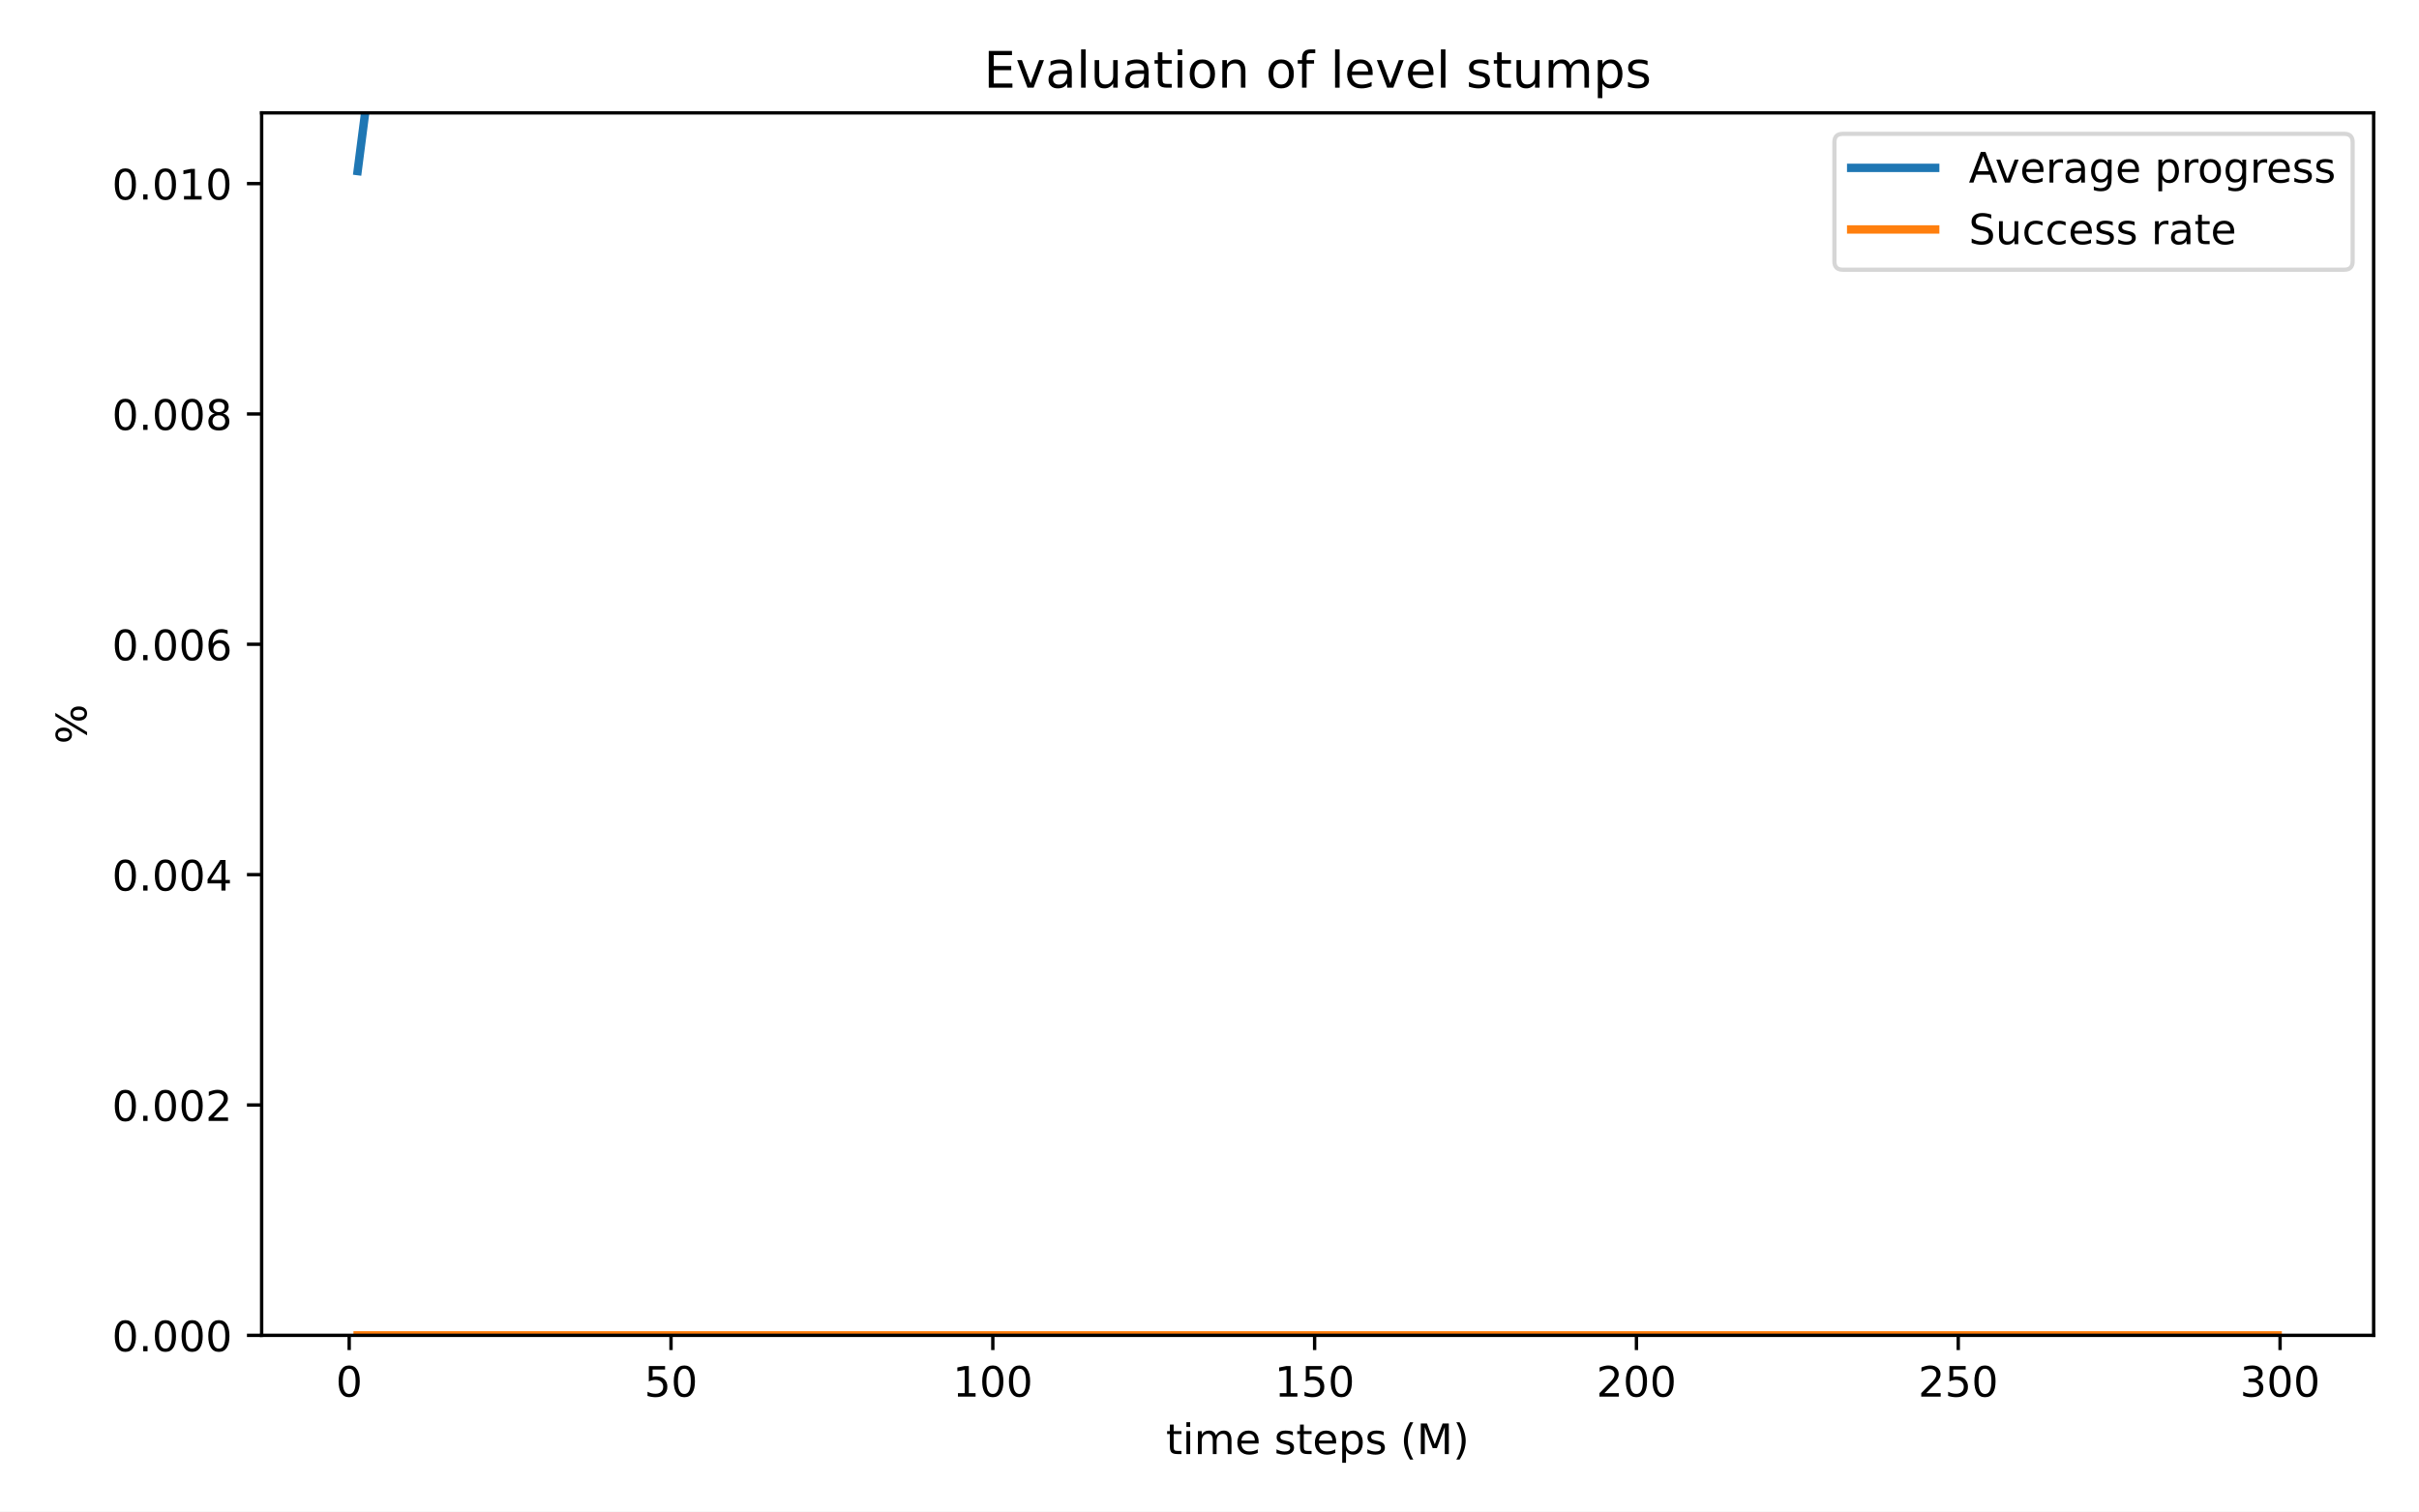
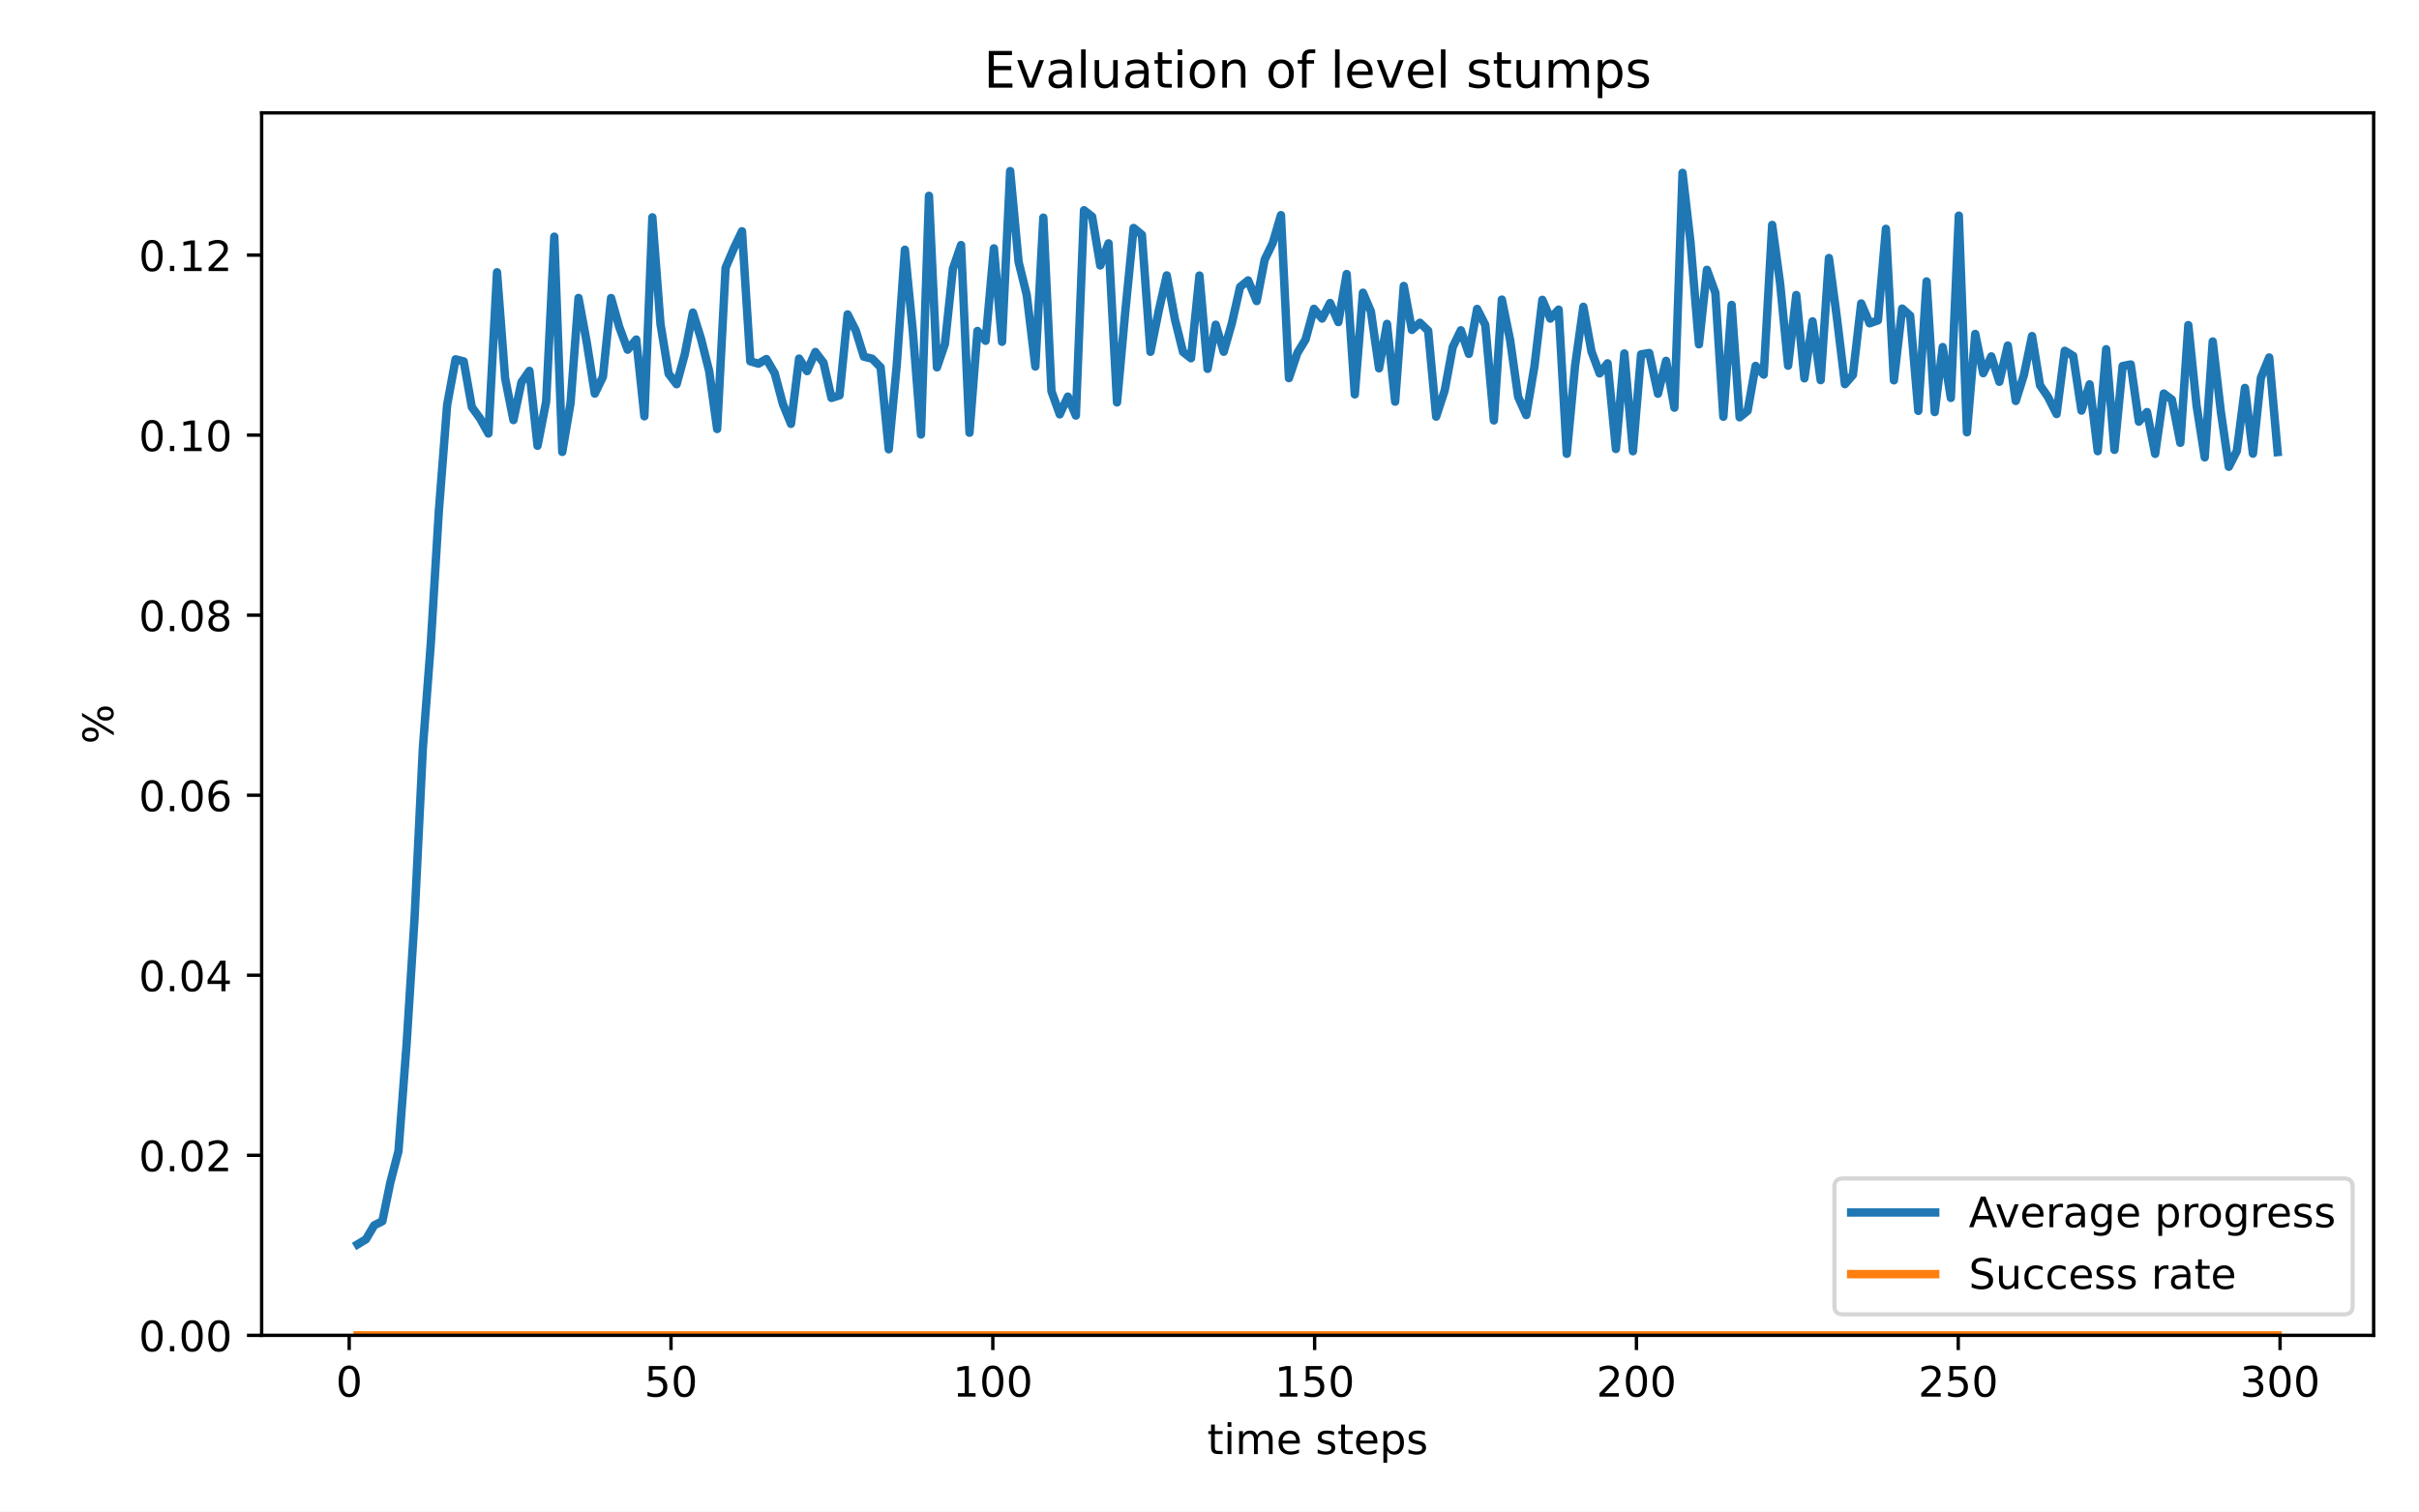
<svg xmlns="http://www.w3.org/2000/svg" xmlns:xlink="http://www.w3.org/1999/xlink" width="576pt" height="360pt" viewBox="0 0 576 360" version="1.1">
  <defs>
    <style type="text/css">*{stroke-linejoin: round; stroke-linecap: butt}</style>
  </defs>
  <g id="figure_1">
    <g id="patch_1">
      <path d="M 0 360  L 576 360  L 576 0  L 0 0  z " style="fill: #ffffff" />
    </g>
    <g id="axes_1">
      <g id="patch_2">
        <path d="M 62.3 318.04  L 565.2 318.04  L 565.2 26.88  L 62.3 26.88  z " style="fill: #ffffff" />
      </g>
      <g id="matplotlib.axis_1">
        <g id="xtick_1">
          <g id="line2d_1">
            <defs>
-               <path id="m784658af8f" d="M 0 0  L 0 3.5  " style="stroke: #000000; stroke-width: 0.8" />
-             </defs>
-             <g>
-               <use xlink:href="#m784658af8f" x="83.148" y="318.04" style="stroke: #000000; stroke-width: 0.8" />
+               <path id="m389f26c3de" d="M 0 0  L 0 3.5  " style="stroke: #000000; stroke-width: 0.8" />
+             </defs>
+             <g>
+               <use xlink:href="#m389f26c3de" x="83.148" y="318.04" style="stroke: #000000; stroke-width: 0.8" />
            </g>
          </g>
          <g id="text_1">
            <g transform="translate(79.96712 332.6384) scale(0.1 -0.1)">
              <defs>
                <path id="DejaVuSans-30" d="M 2034 4250  Q 1547 4250 1301 3770  Q 1056 3291 1056 2328  Q 1056 1369 1301 889  Q 1547 409 2034 409  Q 2525 409 2770 889  Q 3016 1369 3016 2328  Q 3016 3291 2770 3770  Q 2525 4250 2034 4250  z M 2034 4750  Q 2819 4750 3233 4129  Q 3647 3509 3647 2328  Q 3647 1150 3233 529  Q 2819 -91 2034 -91  Q 1250 -91 836 529  Q 422 1150 422 2328  Q 422 3509 836 4129  Q 1250 4750 2034 4750  z " transform="scale(0.015625)" />
              </defs>
              <use xlink:href="#DejaVuSans-30" />
            </g>
          </g>
        </g>
        <g id="xtick_2">
          <g id="line2d_2">
            <g>
-               <use xlink:href="#m784658af8f" x="159.777" y="318.04" style="stroke: #000000; stroke-width: 0.8" />
+               <use xlink:href="#m389f26c3de" x="159.777" y="318.04" style="stroke: #000000; stroke-width: 0.8" />
            </g>
          </g>
          <g id="text_2">
            <g transform="translate(153.4142 332.6384) scale(0.1 -0.1)">
              <defs>
                <path id="DejaVuSans-35" d="M 691 4666  L 3169 4666  L 3169 4134  L 1269 4134  L 1269 2991  Q 1406 3038 1543 3061  Q 1681 3084 1819 3084  Q 2600 3084 3056 2656  Q 3513 2228 3513 1497  Q 3513 744 3044 326  Q 2575 -91 1722 -91  Q 1428 -91 1123 -41  Q 819 9 494 109  L 494 744  Q 775 591 1075 516  Q 1375 441 1709 441  Q 2250 441 2565 725  Q 2881 1009 2881 1497  Q 2881 1984 2565 2268  Q 2250 2553 1709 2553  Q 1456 2553 1204 2497  Q 953 2441 691 2322  L 691 4666  z " transform="scale(0.015625)" />
              </defs>
              <use xlink:href="#DejaVuSans-35" />
              <use xlink:href="#DejaVuSans-30" transform="translate(63.62305 0)" />
            </g>
          </g>
        </g>
        <g id="xtick_3">
          <g id="line2d_3">
            <g>
-               <use xlink:href="#m784658af8f" x="236.405" y="318.04" style="stroke: #000000; stroke-width: 0.8" />
+               <use xlink:href="#m389f26c3de" x="236.405" y="318.04" style="stroke: #000000; stroke-width: 0.8" />
            </g>
          </g>
          <g id="text_3">
            <g transform="translate(226.8614 332.6384) scale(0.1 -0.1)">
              <defs>
                <path id="DejaVuSans-31" d="M 794 531  L 1825 531  L 1825 4091  L 703 3866  L 703 4441  L 1819 4666  L 2450 4666  L 2450 531  L 3481 531  L 3481 0  L 794 0  L 794 531  z " transform="scale(0.015625)" />
              </defs>
              <use xlink:href="#DejaVuSans-31" />
              <use xlink:href="#DejaVuSans-30" transform="translate(63.62305 0)" />
              <use xlink:href="#DejaVuSans-30" transform="translate(127.2461 0)" />
            </g>
          </g>
        </g>
        <g id="xtick_4">
          <g id="line2d_4">
            <g>
-               <use xlink:href="#m784658af8f" x="313.033" y="318.04" style="stroke: #000000; stroke-width: 0.8" />
+               <use xlink:href="#m389f26c3de" x="313.033" y="318.04" style="stroke: #000000; stroke-width: 0.8" />
            </g>
          </g>
          <g id="text_4">
            <g transform="translate(303.4897 332.6384) scale(0.1 -0.1)">
              <use xlink:href="#DejaVuSans-31" />
              <use xlink:href="#DejaVuSans-35" transform="translate(63.62305 0)" />
              <use xlink:href="#DejaVuSans-30" transform="translate(127.2461 0)" />
            </g>
          </g>
        </g>
        <g id="xtick_5">
          <g id="line2d_5">
            <g>
-               <use xlink:href="#m784658af8f" x="389.662" y="318.04" style="stroke: #000000; stroke-width: 0.8" />
+               <use xlink:href="#m389f26c3de" x="389.662" y="318.04" style="stroke: #000000; stroke-width: 0.8" />
            </g>
          </g>
          <g id="text_5">
            <g transform="translate(380.1181 332.6384) scale(0.1 -0.1)">
              <defs>
                <path id="DejaVuSans-32" d="M 1228 531  L 3431 531  L 3431 0  L 469 0  L 469 531  Q 828 903 1448 1529  Q 2069 2156 2228 2338  Q 2531 2678 2651 2914  Q 2772 3150 2772 3378  Q 2772 3750 2511 3984  Q 2250 4219 1831 4219  Q 1534 4219 1204 4116  Q 875 4013 500 3803  L 500 4441  Q 881 4594 1212 4672  Q 1544 4750 1819 4750  Q 2544 4750 2975 4387  Q 3406 4025 3406 3419  Q 3406 3131 3298 2873  Q 3191 2616 2906 2266  Q 2828 2175 2409 1742  Q 1991 1309 1228 531  z " transform="scale(0.015625)" />
              </defs>
              <use xlink:href="#DejaVuSans-32" />
              <use xlink:href="#DejaVuSans-30" transform="translate(63.62305 0)" />
              <use xlink:href="#DejaVuSans-30" transform="translate(127.2461 0)" />
            </g>
          </g>
        </g>
        <g id="xtick_6">
          <g id="line2d_6">
            <g>
-               <use xlink:href="#m784658af8f" x="466.29" y="318.04" style="stroke: #000000; stroke-width: 0.8" />
+               <use xlink:href="#m389f26c3de" x="466.29" y="318.04" style="stroke: #000000; stroke-width: 0.8" />
            </g>
          </g>
          <g id="text_6">
            <g transform="translate(456.7465 332.6384) scale(0.1 -0.1)">
              <use xlink:href="#DejaVuSans-32" />
              <use xlink:href="#DejaVuSans-35" transform="translate(63.62305 0)" />
              <use xlink:href="#DejaVuSans-30" transform="translate(127.2461 0)" />
            </g>
          </g>
        </g>
        <g id="xtick_7">
          <g id="line2d_7">
            <g>
-               <use xlink:href="#m784658af8f" x="542.919" y="318.04" style="stroke: #000000; stroke-width: 0.8" />
+               <use xlink:href="#m389f26c3de" x="542.919" y="318.04" style="stroke: #000000; stroke-width: 0.8" />
            </g>
          </g>
          <g id="text_7">
            <g transform="translate(533.3749 332.6384) scale(0.1 -0.1)">
              <defs>
                <path id="DejaVuSans-33" d="M 2597 2516  Q 3050 2419 3304 2112  Q 3559 1806 3559 1356  Q 3559 666 3084 287  Q 2609 -91 1734 -91  Q 1441 -91 1130 -33  Q 819 25 488 141  L 488 750  Q 750 597 1062 519  Q 1375 441 1716 441  Q 2309 441 2620 675  Q 2931 909 2931 1356  Q 2931 1769 2642 2001  Q 2353 2234 1838 2234  L 1294 2234  L 1294 2753  L 1863 2753  Q 2328 2753 2575 2939  Q 2822 3125 2822 3475  Q 2822 3834 2567 4026  Q 2313 4219 1838 4219  Q 1578 4219 1281 4162  Q 984 4106 628 3988  L 628 4550  Q 988 4650 1302 4700  Q 1616 4750 1894 4750  Q 2613 4750 3031 4423  Q 3450 4097 3450 3541  Q 3450 3153 3228 2886  Q 3006 2619 2597 2516  z " transform="scale(0.015625)" />
              </defs>
              <use xlink:href="#DejaVuSans-33" />
              <use xlink:href="#DejaVuSans-30" transform="translate(63.62305 0)" />
              <use xlink:href="#DejaVuSans-30" transform="translate(127.2461 0)" />
            </g>
          </g>
        </g>
        <g id="text_8">
-           <g transform="translate(277.6398 346.3166) scale(0.1 -0.1)">
+           <g transform="translate(287.4445 346.3166) scale(0.1 -0.1)">
            <defs>
              <path id="DejaVuSans-74" d="M 1172 4494  L 1172 3500  L 2356 3500  L 2356 3053  L 1172 3053  L 1172 1153  Q 1172 725 1289 603  Q 1406 481 1766 481  L 2356 481  L 2356 0  L 1766 0  Q 1100 0 847 248  Q 594 497 594 1153  L 594 3053  L 172 3053  L 172 3500  L 594 3500  L 594 4494  L 1172 4494  z " transform="scale(0.015625)" />
              <path id="DejaVuSans-69" d="M 603 3500  L 1178 3500  L 1178 0  L 603 0  L 603 3500  z M 603 4863  L 1178 4863  L 1178 4134  L 603 4134  L 603 4863  z " transform="scale(0.015625)" />
              <path id="DejaVuSans-6d" d="M 3328 2828  Q 3544 3216 3844 3400  Q 4144 3584 4550 3584  Q 5097 3584 5394 3201  Q 5691 2819 5691 2113  L 5691 0  L 5113 0  L 5113 2094  Q 5113 2597 4934 2840  Q 4756 3084 4391 3084  Q 3944 3084 3684 2787  Q 3425 2491 3425 1978  L 3425 0  L 2847 0  L 2847 2094  Q 2847 2600 2669 2842  Q 2491 3084 2119 3084  Q 1678 3084 1418 2786  Q 1159 2488 1159 1978  L 1159 0  L 581 0  L 581 3500  L 1159 3500  L 1159 2956  Q 1356 3278 1631 3431  Q 1906 3584 2284 3584  Q 2666 3584 2933 3390  Q 3200 3197 3328 2828  z " transform="scale(0.015625)" />
              <path id="DejaVuSans-65" d="M 3597 1894  L 3597 1613  L 953 1613  Q 991 1019 1311 708  Q 1631 397 2203 397  Q 2534 397 2845 478  Q 3156 559 3463 722  L 3463 178  Q 3153 47 2828 -22  Q 2503 -91 2169 -91  Q 1331 -91 842 396  Q 353 884 353 1716  Q 353 2575 817 3079  Q 1281 3584 2069 3584  Q 2775 3584 3186 3129  Q 3597 2675 3597 1894  z M 3022 2063  Q 3016 2534 2758 2815  Q 2500 3097 2075 3097  Q 1594 3097 1305 2825  Q 1016 2553 972 2059  L 3022 2063  z " transform="scale(0.015625)" />
              <path id="DejaVuSans-20" transform="scale(0.015625)" />
              <path id="DejaVuSans-73" d="M 2834 3397  L 2834 2853  Q 2591 2978 2328 3040  Q 2066 3103 1784 3103  Q 1356 3103 1142 2972  Q 928 2841 928 2578  Q 928 2378 1081 2264  Q 1234 2150 1697 2047  L 1894 2003  Q 2506 1872 2764 1633  Q 3022 1394 3022 966  Q 3022 478 2636 193  Q 2250 -91 1575 -91  Q 1294 -91 989 -36  Q 684 19 347 128  L 347 722  Q 666 556 975 473  Q 1284 391 1588 391  Q 1994 391 2212 530  Q 2431 669 2431 922  Q 2431 1156 2273 1281  Q 2116 1406 1581 1522  L 1381 1569  Q 847 1681 609 1914  Q 372 2147 372 2553  Q 372 3047 722 3315  Q 1072 3584 1716 3584  Q 2034 3584 2315 3537  Q 2597 3491 2834 3397  z " transform="scale(0.015625)" />
              <path id="DejaVuSans-70" d="M 1159 525  L 1159 -1331  L 581 -1331  L 581 3500  L 1159 3500  L 1159 2969  Q 1341 3281 1617 3432  Q 1894 3584 2278 3584  Q 2916 3584 3314 3078  Q 3713 2572 3713 1747  Q 3713 922 3314 415  Q 2916 -91 2278 -91  Q 1894 -91 1617 61  Q 1341 213 1159 525  z M 3116 1747  Q 3116 2381 2855 2742  Q 2594 3103 2138 3103  Q 1681 3103 1420 2742  Q 1159 2381 1159 1747  Q 1159 1113 1420 752  Q 1681 391 2138 391  Q 2594 391 2855 752  Q 3116 1113 3116 1747  z " transform="scale(0.015625)" />
-               <path id="DejaVuSans-28" d="M 1984 4856  Q 1566 4138 1362 3434  Q 1159 2731 1159 2009  Q 1159 1288 1364 580  Q 1569 -128 1984 -844  L 1484 -844  Q 1016 -109 783 600  Q 550 1309 550 2009  Q 550 2706 781 3412  Q 1013 4119 1484 4856  L 1984 4856  z " transform="scale(0.015625)" />
-               <path id="DejaVuSans-4d" d="M 628 4666  L 1569 4666  L 2759 1491  L 3956 4666  L 4897 4666  L 4897 0  L 4281 0  L 4281 4097  L 3078 897  L 2444 897  L 1241 4097  L 1241 0  L 628 0  L 628 4666  z " transform="scale(0.015625)" />
-               <path id="DejaVuSans-29" d="M 513 4856  L 1013 4856  Q 1481 4119 1714 3412  Q 1947 2706 1947 2009  Q 1947 1309 1714 600  Q 1481 -109 1013 -844  L 513 -844  Q 928 -128 1133 580  Q 1338 1288 1338 2009  Q 1338 2731 1133 3434  Q 928 4138 513 4856  z " transform="scale(0.015625)" />
            </defs>
            <use xlink:href="#DejaVuSans-74" />
            <use xlink:href="#DejaVuSans-69" transform="translate(39.20898 0)" />
            <use xlink:href="#DejaVuSans-6d" transform="translate(66.99219 0)" />
            <use xlink:href="#DejaVuSans-65" transform="translate(164.4043 0)" />
            <use xlink:href="#DejaVuSans-20" transform="translate(225.9277 0)" />
            <use xlink:href="#DejaVuSans-73" transform="translate(257.7148 0)" />
            <use xlink:href="#DejaVuSans-74" transform="translate(309.8145 0)" />
            <use xlink:href="#DejaVuSans-65" transform="translate(349.0234 0)" />
            <use xlink:href="#DejaVuSans-70" transform="translate(410.5469 0)" />
            <use xlink:href="#DejaVuSans-73" transform="translate(474.0234 0)" />
-             <use xlink:href="#DejaVuSans-20" transform="translate(526.123 0)" />
-             <use xlink:href="#DejaVuSans-28" transform="translate(557.9102 0)" />
-             <use xlink:href="#DejaVuSans-4d" transform="translate(596.9238 0)" />
-             <use xlink:href="#DejaVuSans-29" transform="translate(683.2031 0)" />
          </g>
        </g>
      </g>
      <g id="matplotlib.axis_2">
        <g id="ytick_1">
          <g id="line2d_8">
            <defs>
-               <path id="m613a56a2a9" d="M 0 0  L -3.5 0  " style="stroke: #000000; stroke-width: 0.8" />
-             </defs>
-             <g>
-               <use xlink:href="#m613a56a2a9" x="62.3" y="318.04" style="stroke: #000000; stroke-width: 0.8" />
+               <path id="mbe853a9b3a" d="M 0 0  L -3.5 0  " style="stroke: #000000; stroke-width: 0.8" />
+             </defs>
+             <g>
+               <use xlink:href="#mbe853a9b3a" x="62.3" y="318.04" style="stroke: #000000; stroke-width: 0.8" />
            </g>
          </g>
          <g id="text_9">
-             <g transform="translate(26.67188 321.8392) scale(0.1 -0.1)">
+             <g transform="translate(33.03437 321.8392) scale(0.1 -0.1)">
              <defs>
                <path id="DejaVuSans-2e" d="M 684 794  L 1344 794  L 1344 0  L 684 0  L 684 794  z " transform="scale(0.015625)" />
              </defs>
              <use xlink:href="#DejaVuSans-30" />
              <use xlink:href="#DejaVuSans-2e" transform="translate(63.62305 0)" />
              <use xlink:href="#DejaVuSans-30" transform="translate(95.41016 0)" />
              <use xlink:href="#DejaVuSans-30" transform="translate(159.0332 0)" />
-               <use xlink:href="#DejaVuSans-30" transform="translate(222.6562 0)" />
            </g>
          </g>
        </g>
        <g id="ytick_2">
          <g id="line2d_9">
            <g>
-               <use xlink:href="#m613a56a2a9" x="62.3" y="263.177" style="stroke: #000000; stroke-width: 0.8" />
+               <use xlink:href="#mbe853a9b3a" x="62.3" y="275.159" style="stroke: #000000; stroke-width: 0.8" />
            </g>
          </g>
          <g id="text_10">
-             <g transform="translate(26.67188 266.9765) scale(0.1 -0.1)">
+             <g transform="translate(33.03437 278.9586) scale(0.1 -0.1)">
              <use xlink:href="#DejaVuSans-30" />
              <use xlink:href="#DejaVuSans-2e" transform="translate(63.62305 0)" />
              <use xlink:href="#DejaVuSans-30" transform="translate(95.41016 0)" />
-               <use xlink:href="#DejaVuSans-30" transform="translate(159.0332 0)" />
-               <use xlink:href="#DejaVuSans-32" transform="translate(222.6562 0)" />
+               <use xlink:href="#DejaVuSans-32" transform="translate(159.0332 0)" />
            </g>
          </g>
        </g>
        <g id="ytick_3">
          <g id="line2d_10">
            <g>
-               <use xlink:href="#m613a56a2a9" x="62.3" y="208.314" style="stroke: #000000; stroke-width: 0.8" />
+               <use xlink:href="#mbe853a9b3a" x="62.3" y="232.279" style="stroke: #000000; stroke-width: 0.8" />
            </g>
          </g>
          <g id="text_11">
-             <g transform="translate(26.67188 212.1137) scale(0.1 -0.1)">
+             <g transform="translate(33.03437 236.0779) scale(0.1 -0.1)">
              <defs>
                <path id="DejaVuSans-34" d="M 2419 4116  L 825 1625  L 2419 1625  L 2419 4116  z M 2253 4666  L 3047 4666  L 3047 1625  L 3713 1625  L 3713 1100  L 3047 1100  L 3047 0  L 2419 0  L 2419 1100  L 313 1100  L 313 1709  L 2253 4666  z " transform="scale(0.015625)" />
              </defs>
              <use xlink:href="#DejaVuSans-30" />
              <use xlink:href="#DejaVuSans-2e" transform="translate(63.62305 0)" />
              <use xlink:href="#DejaVuSans-30" transform="translate(95.41016 0)" />
-               <use xlink:href="#DejaVuSans-30" transform="translate(159.0332 0)" />
-               <use xlink:href="#DejaVuSans-34" transform="translate(222.6562 0)" />
+               <use xlink:href="#DejaVuSans-34" transform="translate(159.0332 0)" />
            </g>
          </g>
        </g>
        <g id="ytick_4">
          <g id="line2d_11">
            <g>
-               <use xlink:href="#m613a56a2a9" x="62.3" y="153.452" style="stroke: #000000; stroke-width: 0.8" />
+               <use xlink:href="#mbe853a9b3a" x="62.3" y="189.398" style="stroke: #000000; stroke-width: 0.8" />
            </g>
          </g>
          <g id="text_12">
-             <g transform="translate(26.67188 157.2509) scale(0.1 -0.1)">
+             <g transform="translate(33.03437 193.1973) scale(0.1 -0.1)">
              <defs>
                <path id="DejaVuSans-36" d="M 2113 2584  Q 1688 2584 1439 2293  Q 1191 2003 1191 1497  Q 1191 994 1439 701  Q 1688 409 2113 409  Q 2538 409 2786 701  Q 3034 994 3034 1497  Q 3034 2003 2786 2293  Q 2538 2584 2113 2584  z M 3366 4563  L 3366 3988  Q 3128 4100 2886 4159  Q 2644 4219 2406 4219  Q 1781 4219 1451 3797  Q 1122 3375 1075 2522  Q 1259 2794 1537 2939  Q 1816 3084 2150 3084  Q 2853 3084 3261 2657  Q 3669 2231 3669 1497  Q 3669 778 3244 343  Q 2819 -91 2113 -91  Q 1303 -91 875 529  Q 447 1150 447 2328  Q 447 3434 972 4092  Q 1497 4750 2381 4750  Q 2619 4750 2861 4703  Q 3103 4656 3366 4563  z " transform="scale(0.015625)" />
              </defs>
              <use xlink:href="#DejaVuSans-30" />
              <use xlink:href="#DejaVuSans-2e" transform="translate(63.62305 0)" />
              <use xlink:href="#DejaVuSans-30" transform="translate(95.41016 0)" />
-               <use xlink:href="#DejaVuSans-30" transform="translate(159.0332 0)" />
-               <use xlink:href="#DejaVuSans-36" transform="translate(222.6562 0)" />
+               <use xlink:href="#DejaVuSans-36" transform="translate(159.0332 0)" />
            </g>
          </g>
        </g>
        <g id="ytick_5">
          <g id="line2d_12">
            <g>
-               <use xlink:href="#m613a56a2a9" x="62.3" y="98.589" style="stroke: #000000; stroke-width: 0.8" />
+               <use xlink:href="#mbe853a9b3a" x="62.3" y="146.517" style="stroke: #000000; stroke-width: 0.8" />
            </g>
          </g>
          <g id="text_13">
-             <g transform="translate(26.67188 102.3882) scale(0.1 -0.1)">
+             <g transform="translate(33.03437 150.3166) scale(0.1 -0.1)">
              <defs>
                <path id="DejaVuSans-38" d="M 2034 2216  Q 1584 2216 1326 1975  Q 1069 1734 1069 1313  Q 1069 891 1326 650  Q 1584 409 2034 409  Q 2484 409 2743 651  Q 3003 894 3003 1313  Q 3003 1734 2745 1975  Q 2488 2216 2034 2216  z M 1403 2484  Q 997 2584 770 2862  Q 544 3141 544 3541  Q 544 4100 942 4425  Q 1341 4750 2034 4750  Q 2731 4750 3128 4425  Q 3525 4100 3525 3541  Q 3525 3141 3298 2862  Q 3072 2584 2669 2484  Q 3125 2378 3379 2068  Q 3634 1759 3634 1313  Q 3634 634 3220 271  Q 2806 -91 2034 -91  Q 1263 -91 848 271  Q 434 634 434 1313  Q 434 1759 690 2068  Q 947 2378 1403 2484  z M 1172 3481  Q 1172 3119 1398 2916  Q 1625 2713 2034 2713  Q 2441 2713 2670 2916  Q 2900 3119 2900 3481  Q 2900 3844 2670 4047  Q 2441 4250 2034 4250  Q 1625 4250 1398 4047  Q 1172 3844 1172 3481  z " transform="scale(0.015625)" />
              </defs>
              <use xlink:href="#DejaVuSans-30" />
              <use xlink:href="#DejaVuSans-2e" transform="translate(63.62305 0)" />
              <use xlink:href="#DejaVuSans-30" transform="translate(95.41016 0)" />
-               <use xlink:href="#DejaVuSans-30" transform="translate(159.0332 0)" />
-               <use xlink:href="#DejaVuSans-38" transform="translate(222.6562 0)" />
+               <use xlink:href="#DejaVuSans-38" transform="translate(159.0332 0)" />
            </g>
          </g>
        </g>
        <g id="ytick_6">
          <g id="line2d_13">
            <g>
-               <use xlink:href="#m613a56a2a9" x="62.3" y="43.726" style="stroke: #000000; stroke-width: 0.8" />
+               <use xlink:href="#mbe853a9b3a" x="62.3" y="103.637" style="stroke: #000000; stroke-width: 0.8" />
            </g>
          </g>
          <g id="text_14">
-             <g transform="translate(26.67188 47.52544) scale(0.1 -0.1)">
-               <use xlink:href="#DejaVuSans-30" />
-               <use xlink:href="#DejaVuSans-2e" transform="translate(63.62305 0)" />
-               <use xlink:href="#DejaVuSans-30" transform="translate(95.41016 0)" />
-               <use xlink:href="#DejaVuSans-31" transform="translate(159.0332 0)" />
-               <use xlink:href="#DejaVuSans-30" transform="translate(222.6562 0)" />
-             </g>
-           </g>
-         </g>
-         <g id="text_15">
-           <g transform="translate(20.59219 177.2108) rotate(-90) scale(0.1 -0.1)">
+             <g transform="translate(33.03437 107.4359) scale(0.1 -0.1)">
+               <use xlink:href="#DejaVuSans-30" />
+               <use xlink:href="#DejaVuSans-2e" transform="translate(63.62305 0)" />
+               <use xlink:href="#DejaVuSans-31" transform="translate(95.41016 0)" />
+               <use xlink:href="#DejaVuSans-30" transform="translate(159.0332 0)" />
+             </g>
+           </g>
+         </g>
+         <g id="ytick_7">
+           <g id="line2d_14">
+             <g>
+               <use xlink:href="#mbe853a9b3a" x="62.3" y="60.756" style="stroke: #000000; stroke-width: 0.8" />
+             </g>
+           </g>
+           <g id="text_15">
+             <g transform="translate(33.03437 64.55529) scale(0.1 -0.1)">
+               <use xlink:href="#DejaVuSans-30" />
+               <use xlink:href="#DejaVuSans-2e" transform="translate(63.62305 0)" />
+               <use xlink:href="#DejaVuSans-31" transform="translate(95.41016 0)" />
+               <use xlink:href="#DejaVuSans-32" transform="translate(159.0332 0)" />
+             </g>
+           </g>
+         </g>
+         <g id="text_16">
+           <g transform="translate(26.95469 177.2108) rotate(-90) scale(0.1 -0.1)">
            <defs>
              <path id="DejaVuSans-25" d="M 4653 2053  Q 4381 2053 4226 1822  Q 4072 1591 4072 1178  Q 4072 772 4226 539  Q 4381 306 4653 306  Q 4919 306 5073 539  Q 5228 772 5228 1178  Q 5228 1588 5073 1820  Q 4919 2053 4653 2053  z M 4653 2450  Q 5147 2450 5437 2106  Q 5728 1763 5728 1178  Q 5728 594 5436 251  Q 5144 -91 4653 -91  Q 4153 -91 3862 251  Q 3572 594 3572 1178  Q 3572 1766 3864 2108  Q 4156 2450 4653 2450  z M 1428 4353  Q 1159 4353 1004 4120  Q 850 3888 850 3481  Q 850 3069 1003 2837  Q 1156 2606 1428 2606  Q 1700 2606 1854 2837  Q 2009 3069 2009 3481  Q 2009 3884 1853 4118  Q 1697 4353 1428 4353  z M 4250 4750  L 4750 4750  L 1831 -91  L 1331 -91  L 4250 4750  z M 1428 4750  Q 1922 4750 2215 4408  Q 2509 4066 2509 3481  Q 2509 2891 2217 2550  Q 1925 2209 1428 2209  Q 931 2209 642 2551  Q 353 2894 353 3481  Q 353 4063 643 4406  Q 934 4750 1428 4750  z " transform="scale(0.015625)" />
            </defs>
            <use xlink:href="#DejaVuSans-25" />
          </g>
        </g>
      </g>
-       <g id="line2d_14">
-         <path d="M 85.159 40.745  L 87.133 25.423  L 88.353 -1  L 88.353 -1  " clip-path="url(#pe4d0475fa0)" style="fill: none; stroke: #1f77b4; stroke-width: 2; stroke-linecap: square" />
-       </g>
      <g id="line2d_15">
-         <path d="M 85.159 318.04  L 542.341 318.04  L 542.341 318.04  " clip-path="url(#pe4d0475fa0)" style="fill: none; stroke: #ff7f0e; stroke-width: 2; stroke-linecap: square" />
+         <path d="M 85.159 296.367  L 87.133 295.169  L 89.107 291.827  L 91.044 290.864  L 92.945 281.631  L 94.882 274.17  L 96.819 248.703  L 98.719 218.537  L 100.693 178.086  L 102.594 153.102  L 104.494 121.766  L 106.468 96.436  L 108.479 85.577  L 110.416 86.068  L 112.353 96.971  L 114.327 99.678  L 116.301 103.255  L 118.348 64.841  L 120.285 90.133  L 122.259 100.052  L 124.16 91.051  L 126.06 88.331  L 127.997 106.172  L 130.045 95.639  L 131.982 56.37  L 133.882 107.632  L 135.856 96.011  L 137.757 70.958  L 139.694 81.404  L 141.631 93.747  L 143.568 89.728  L 145.505 70.98  L 147.442 77.841  L 149.453 83.296  L 151.501 80.87  L 153.438 99.151  L 155.338 51.759  L 157.275 77.202  L 159.213 89.004  L 161.113 91.514  L 163.05 84.414  L 164.987 74.452  L 166.924 80.67  L 168.862 88.374  L 170.762 102.182  L 172.773 63.79  L 174.71 59.212  L 176.684 55.076  L 178.658 86.046  L 180.595 86.617  L 182.495 85.508  L 184.469 88.906  L 186.406 96.198  L 188.343 100.951  L 190.281 85.399  L 192.181 88.392  L 194.155 83.839  L 196.092 86.413  L 197.992 94.777  L 199.893 94.172  L 201.83 74.884  L 203.767 78.71  L 205.704 84.948  L 207.678 85.43  L 209.689 87.486  L 211.626 107.011  L 213.527 86.938  L 215.464 59.483  L 217.364 78.972  L 219.301 103.488  L 221.202 46.634  L 223.102 87.492  L 225.002 81.914  L 226.903 64.021  L 228.84 58.365  L 230.851 103.072  L 232.751 78.824  L 234.688 81.169  L 236.662 59.152  L 238.599 81.406  L 240.536 40.745  L 242.547 62.387  L 244.484 70.264  L 246.532 87.295  L 248.432 51.831  L 250.369 93.179  L 252.343 98.692  L 254.28 94.455  L 256.181 98.977  L 258.118 50.076  L 260.055 51.604  L 261.992 63.226  L 263.966 57.951  L 265.977 95.843  L 267.877 74.972  L 269.925 54.295  L 271.899 55.915  L 273.946 83.79  L 275.92 73.981  L 277.821 65.59  L 279.758 76.034  L 281.695 83.822  L 283.595 85.325  L 285.606 65.623  L 287.543 87.855  L 289.48 77.338  L 291.381 83.774  L 293.318 77.001  L 295.292 68.336  L 297.192 66.784  L 299.24 71.7  L 301.14 61.849  L 303.077 57.83  L 305.014 51.238  L 306.915 90.058  L 308.925 84.065  L 310.863 80.883  L 312.873 73.554  L 314.811 75.871  L 316.711 72.164  L 318.685 76.719  L 320.659 65.266  L 322.596 93.933  L 324.533 69.713  L 326.433 74.179  L 328.371 87.724  L 330.271 77.134  L 332.208 95.668  L 334.256 68.106  L 336.193 78.576  L 338.093 76.869  L 340.067 78.767  L 341.968 99.229  L 344.015 92.948  L 345.915 82.67  L 347.853 78.661  L 349.753 84.281  L 351.727 73.573  L 353.664 77.38  L 355.712 100.135  L 357.612 71.354  L 359.586 81.039  L 361.486 94.491  L 363.423 98.851  L 365.361 87.323  L 367.261 71.411  L 369.161 75.878  L 371.135 73.736  L 373.072 108.083  L 375.046 87.131  L 377.02 73.07  L 378.957 83.724  L 380.895 88.929  L 382.795 86.527  L 384.769 106.936  L 386.78 84.182  L 388.827 107.471  L 390.764 84.394  L 392.701 84.069  L 394.786 93.771  L 396.723 85.942  L 398.697 97.104  L 400.634 41.171  L 402.534 57.707  L 404.545 82.011  L 406.446 64.259  L 408.456 69.733  L 410.357 99.258  L 412.331 72.624  L 414.231 99.39  L 416.131 97.852  L 418.032 87.143  L 419.969 89.213  L 421.98 53.565  L 423.88 67.561  L 425.78 87.098  L 427.717 70.265  L 429.655 90.11  L 431.592 76.53  L 433.529 90.541  L 435.503 61.457  L 437.403 75.741  L 439.304 91.496  L 441.204 89.288  L 443.178 72.267  L 445.189 77.004  L 447.163 76.305  L 449.063 54.501  L 450.963 90.581  L 452.937 73.495  L 454.838 75.183  L 456.775 97.86  L 458.749 67.026  L 460.686 98.139  L 462.586 82.663  L 464.524 94.779  L 466.424 51.359  L 468.361 102.964  L 470.335 79.536  L 472.235 88.878  L 474.173 84.882  L 476.073 90.928  L 478.084 82.299  L 479.984 95.496  L 481.921 89.331  L 483.858 80.034  L 485.759 91.75  L 487.659 94.541  L 489.707 98.61  L 491.644 83.545  L 493.654 84.766  L 495.628 97.797  L 497.566 91.535  L 499.503 107.456  L 501.513 83.173  L 503.487 107.147  L 505.425 87.181  L 507.362 86.803  L 509.299 100.426  L 511.236 98.141  L 513.173 108.098  L 515.221 93.725  L 517.158 95.189  L 519.169 105.472  L 521.069 77.428  L 523.043 96.641  L 524.98 108.94  L 526.88 81.326  L 528.818 98.058  L 530.718 111.176  L 532.618 107.433  L 534.555 92.393  L 536.456 108.05  L 538.356 89.954  L 540.33 85.137  L 542.341 107.671  L 542.341 107.671  " clip-path="url(#pda46412fa8)" style="fill: none; stroke: #1f77b4; stroke-width: 2; stroke-linecap: square" />
+       </g>
+       <g id="line2d_16">
+         <path d="M 85.159 318.04  L 542.341 318.04  L 542.341 318.04  " clip-path="url(#pda46412fa8)" style="fill: none; stroke: #ff7f0e; stroke-width: 2; stroke-linecap: square" />
      </g>
      <g id="patch_3">
        <path d="M 62.3 318.04  L 62.3 26.88  " style="fill: none; stroke: #000000; stroke-width: 0.8; stroke-linejoin: miter; stroke-linecap: square" />
      </g>
      <g id="patch_4">
        <path d="M 565.2 318.04  L 565.2 26.88  " style="fill: none; stroke: #000000; stroke-width: 0.8; stroke-linejoin: miter; stroke-linecap: square" />
      </g>
      <g id="patch_5">
        <path d="M 62.3 318.04  L 565.2 318.04  " style="fill: none; stroke: #000000; stroke-width: 0.8; stroke-linejoin: miter; stroke-linecap: square" />
      </g>
      <g id="patch_6">
        <path d="M 62.3 26.88  L 565.2 26.88  " style="fill: none; stroke: #000000; stroke-width: 0.8; stroke-linejoin: miter; stroke-linecap: square" />
      </g>
-       <g id="text_16">
+       <g id="text_17">
        <g transform="translate(234.2594 20.88) scale(0.12 -0.12)">
          <defs>
            <path id="DejaVuSans-45" d="M 628 4666  L 3578 4666  L 3578 4134  L 1259 4134  L 1259 2753  L 3481 2753  L 3481 2222  L 1259 2222  L 1259 531  L 3634 531  L 3634 0  L 628 0  L 628 4666  z " transform="scale(0.015625)" />
            <path id="DejaVuSans-76" d="M 191 3500  L 800 3500  L 1894 563  L 2988 3500  L 3597 3500  L 2284 0  L 1503 0  L 191 3500  z " transform="scale(0.015625)" />
            <path id="DejaVuSans-61" d="M 2194 1759  Q 1497 1759 1228 1600  Q 959 1441 959 1056  Q 959 750 1161 570  Q 1363 391 1709 391  Q 2188 391 2477 730  Q 2766 1069 2766 1631  L 2766 1759  L 2194 1759  z M 3341 1997  L 3341 0  L 2766 0  L 2766 531  Q 2569 213 2275 61  Q 1981 -91 1556 -91  Q 1019 -91 701 211  Q 384 513 384 1019  Q 384 1609 779 1909  Q 1175 2209 1959 2209  L 2766 2209  L 2766 2266  Q 2766 2663 2505 2880  Q 2244 3097 1772 3097  Q 1472 3097 1187 3025  Q 903 2953 641 2809  L 641 3341  Q 956 3463 1253 3523  Q 1550 3584 1831 3584  Q 2591 3584 2966 3190  Q 3341 2797 3341 1997  z " transform="scale(0.015625)" />
            <path id="DejaVuSans-6c" d="M 603 4863  L 1178 4863  L 1178 0  L 603 0  L 603 4863  z " transform="scale(0.015625)" />
            <path id="DejaVuSans-75" d="M 544 1381  L 544 3500  L 1119 3500  L 1119 1403  Q 1119 906 1312 657  Q 1506 409 1894 409  Q 2359 409 2629 706  Q 2900 1003 2900 1516  L 2900 3500  L 3475 3500  L 3475 0  L 2900 0  L 2900 538  Q 2691 219 2414 64  Q 2138 -91 1772 -91  Q 1169 -91 856 284  Q 544 659 544 1381  z M 1991 3584  L 1991 3584  z " transform="scale(0.015625)" />
            <path id="DejaVuSans-6f" d="M 1959 3097  Q 1497 3097 1228 2736  Q 959 2375 959 1747  Q 959 1119 1226 758  Q 1494 397 1959 397  Q 2419 397 2687 759  Q 2956 1122 2956 1747  Q 2956 2369 2687 2733  Q 2419 3097 1959 3097  z M 1959 3584  Q 2709 3584 3137 3096  Q 3566 2609 3566 1747  Q 3566 888 3137 398  Q 2709 -91 1959 -91  Q 1206 -91 779 398  Q 353 888 353 1747  Q 353 2609 779 3096  Q 1206 3584 1959 3584  z " transform="scale(0.015625)" />
            <path id="DejaVuSans-6e" d="M 3513 2113  L 3513 0  L 2938 0  L 2938 2094  Q 2938 2591 2744 2837  Q 2550 3084 2163 3084  Q 1697 3084 1428 2787  Q 1159 2491 1159 1978  L 1159 0  L 581 0  L 581 3500  L 1159 3500  L 1159 2956  Q 1366 3272 1645 3428  Q 1925 3584 2291 3584  Q 2894 3584 3203 3211  Q 3513 2838 3513 2113  z " transform="scale(0.015625)" />
            <path id="DejaVuSans-66" d="M 2375 4863  L 2375 4384  L 1825 4384  Q 1516 4384 1395 4259  Q 1275 4134 1275 3809  L 1275 3500  L 2222 3500  L 2222 3053  L 1275 3053  L 1275 0  L 697 0  L 697 3053  L 147 3053  L 147 3500  L 697 3500  L 697 3744  Q 697 4328 969 4595  Q 1241 4863 1831 4863  L 2375 4863  z " transform="scale(0.015625)" />
          </defs>
          <use xlink:href="#DejaVuSans-45" />
          <use xlink:href="#DejaVuSans-76" transform="translate(63.18359 0)" />
          <use xlink:href="#DejaVuSans-61" transform="translate(122.3633 0)" />
          <use xlink:href="#DejaVuSans-6c" transform="translate(183.6426 0)" />
          <use xlink:href="#DejaVuSans-75" transform="translate(211.4258 0)" />
          <use xlink:href="#DejaVuSans-61" transform="translate(274.8047 0)" />
          <use xlink:href="#DejaVuSans-74" transform="translate(336.084 0)" />
          <use xlink:href="#DejaVuSans-69" transform="translate(375.293 0)" />
          <use xlink:href="#DejaVuSans-6f" transform="translate(403.0762 0)" />
          <use xlink:href="#DejaVuSans-6e" transform="translate(464.2578 0)" />
          <use xlink:href="#DejaVuSans-20" transform="translate(527.6367 0)" />
          <use xlink:href="#DejaVuSans-6f" transform="translate(559.4238 0)" />
          <use xlink:href="#DejaVuSans-66" transform="translate(620.6055 0)" />
          <use xlink:href="#DejaVuSans-20" transform="translate(655.8105 0)" />
          <use xlink:href="#DejaVuSans-6c" transform="translate(687.5977 0)" />
          <use xlink:href="#DejaVuSans-65" transform="translate(715.3809 0)" />
          <use xlink:href="#DejaVuSans-76" transform="translate(776.9043 0)" />
          <use xlink:href="#DejaVuSans-65" transform="translate(836.084 0)" />
          <use xlink:href="#DejaVuSans-6c" transform="translate(897.6074 0)" />
          <use xlink:href="#DejaVuSans-20" transform="translate(925.3906 0)" />
          <use xlink:href="#DejaVuSans-73" transform="translate(957.1777 0)" />
          <use xlink:href="#DejaVuSans-74" transform="translate(1009.277 0)" />
          <use xlink:href="#DejaVuSans-75" transform="translate(1048.486 0)" />
          <use xlink:href="#DejaVuSans-6d" transform="translate(1111.865 0)" />
          <use xlink:href="#DejaVuSans-70" transform="translate(1209.277 0)" />
          <use xlink:href="#DejaVuSans-73" transform="translate(1272.754 0)" />
        </g>
      </g>
      <g id="legend_1">
        <g id="patch_7">
-           <path d="M 438.797 64.236  L 558.2 64.236  Q 560.2 64.236 560.2 62.236  L 560.2 33.88  Q 560.2 31.88 558.2 31.88  L 438.797 31.88  Q 436.797 31.88 436.797 33.88  L 436.797 62.236  Q 436.797 64.236 438.797 64.236  z " style="fill: #ffffff; opacity: 0.8; stroke: #cccccc; stroke-linejoin: miter" />
-         </g>
-         <g id="line2d_16">
-           <path d="M 440.797 39.978  L 450.797 39.978  L 460.797 39.978  " style="fill: none; stroke: #1f77b4; stroke-width: 2; stroke-linecap: square" />
-         </g>
-         <g id="text_17">
-           <g transform="translate(468.7969 43.47844) scale(0.1 -0.1)">
+           <path d="M 438.797 313.04  L 558.2 313.04  Q 560.2 313.04 560.2 311.04  L 560.2 282.684  Q 560.2 280.684 558.2 280.684  L 438.797 280.684  Q 436.797 280.684 436.797 282.684  L 436.797 311.04  Q 436.797 313.04 438.797 313.04  z " style="fill: #ffffff; opacity: 0.8; stroke: #cccccc; stroke-linejoin: miter" />
+         </g>
+         <g id="line2d_17">
+           <path d="M 440.797 288.782  L 450.797 288.782  L 460.797 288.782  " style="fill: none; stroke: #1f77b4; stroke-width: 2; stroke-linecap: square" />
+         </g>
+         <g id="text_18">
+           <g transform="translate(468.7969 292.2822) scale(0.1 -0.1)">
            <defs>
              <path id="DejaVuSans-41" d="M 2188 4044  L 1331 1722  L 3047 1722  L 2188 4044  z M 1831 4666  L 2547 4666  L 4325 0  L 3669 0  L 3244 1197  L 1141 1197  L 716 0  L 50 0  L 1831 4666  z " transform="scale(0.015625)" />
              <path id="DejaVuSans-72" d="M 2631 2963  Q 2534 3019 2420 3045  Q 2306 3072 2169 3072  Q 1681 3072 1420 2755  Q 1159 2438 1159 1844  L 1159 0  L 581 0  L 581 3500  L 1159 3500  L 1159 2956  Q 1341 3275 1631 3429  Q 1922 3584 2338 3584  Q 2397 3584 2469 3576  Q 2541 3569 2628 3553  L 2631 2963  z " transform="scale(0.015625)" />
              <path id="DejaVuSans-67" d="M 2906 1791  Q 2906 2416 2648 2759  Q 2391 3103 1925 3103  Q 1463 3103 1205 2759  Q 947 2416 947 1791  Q 947 1169 1205 825  Q 1463 481 1925 481  Q 2391 481 2648 825  Q 2906 1169 2906 1791  z M 3481 434  Q 3481 -459 3084 -895  Q 2688 -1331 1869 -1331  Q 1566 -1331 1297 -1286  Q 1028 -1241 775 -1147  L 775 -588  Q 1028 -725 1275 -790  Q 1522 -856 1778 -856  Q 2344 -856 2625 -561  Q 2906 -266 2906 331  L 2906 616  Q 2728 306 2450 153  Q 2172 0 1784 0  Q 1141 0 747 490  Q 353 981 353 1791  Q 353 2603 747 3093  Q 1141 3584 1784 3584  Q 2172 3584 2450 3431  Q 2728 3278 2906 2969  L 2906 3500  L 3481 3500  L 3481 434  z " transform="scale(0.015625)" />
            </defs>
            <use xlink:href="#DejaVuSans-41" />
            <use xlink:href="#DejaVuSans-76" transform="translate(62.5332 0)" />
            <use xlink:href="#DejaVuSans-65" transform="translate(121.7129 0)" />
            <use xlink:href="#DejaVuSans-72" transform="translate(183.2363 0)" />
            <use xlink:href="#DejaVuSans-61" transform="translate(224.3496 0)" />
            <use xlink:href="#DejaVuSans-67" transform="translate(285.6289 0)" />
            <use xlink:href="#DejaVuSans-65" transform="translate(349.1055 0)" />
            <use xlink:href="#DejaVuSans-20" transform="translate(410.6289 0)" />
            <use xlink:href="#DejaVuSans-70" transform="translate(442.416 0)" />
            <use xlink:href="#DejaVuSans-72" transform="translate(505.8926 0)" />
            <use xlink:href="#DejaVuSans-6f" transform="translate(544.7559 0)" />
            <use xlink:href="#DejaVuSans-67" transform="translate(605.9375 0)" />
            <use xlink:href="#DejaVuSans-72" transform="translate(669.4141 0)" />
            <use xlink:href="#DejaVuSans-65" transform="translate(708.2773 0)" />
            <use xlink:href="#DejaVuSans-73" transform="translate(769.8008 0)" />
            <use xlink:href="#DejaVuSans-73" transform="translate(821.9004 0)" />
          </g>
        </g>
-         <g id="line2d_17">
-           <path d="M 440.797 54.657  L 450.797 54.657  L 460.797 54.657  " style="fill: none; stroke: #ff7f0e; stroke-width: 2; stroke-linecap: square" />
-         </g>
-         <g id="text_18">
-           <g transform="translate(468.7969 58.15656) scale(0.1 -0.1)">
+         <g id="line2d_18">
+           <path d="M 440.797 303.46  L 450.797 303.46  L 460.797 303.46  " style="fill: none; stroke: #ff7f0e; stroke-width: 2; stroke-linecap: square" />
+         </g>
+         <g id="text_19">
+           <g transform="translate(468.7969 306.9603) scale(0.1 -0.1)">
            <defs>
              <path id="DejaVuSans-53" d="M 3425 4513  L 3425 3897  Q 3066 4069 2747 4153  Q 2428 4238 2131 4238  Q 1616 4238 1336 4038  Q 1056 3838 1056 3469  Q 1056 3159 1242 3001  Q 1428 2844 1947 2747  L 2328 2669  Q 3034 2534 3370 2195  Q 3706 1856 3706 1288  Q 3706 609 3251 259  Q 2797 -91 1919 -91  Q 1588 -91 1214 -16  Q 841 59 441 206  L 441 856  Q 825 641 1194 531  Q 1563 422 1919 422  Q 2459 422 2753 634  Q 3047 847 3047 1241  Q 3047 1584 2836 1778  Q 2625 1972 2144 2069  L 1759 2144  Q 1053 2284 737 2584  Q 422 2884 422 3419  Q 422 4038 858 4394  Q 1294 4750 2059 4750  Q 2388 4750 2728 4690  Q 3069 4631 3425 4513  z " transform="scale(0.015625)" />
              <path id="DejaVuSans-63" d="M 3122 3366  L 3122 2828  Q 2878 2963 2633 3030  Q 2388 3097 2138 3097  Q 1578 3097 1268 2742  Q 959 2388 959 1747  Q 959 1106 1268 751  Q 1578 397 2138 397  Q 2388 397 2633 464  Q 2878 531 3122 666  L 3122 134  Q 2881 22 2623 -34  Q 2366 -91 2075 -91  Q 1284 -91 818 406  Q 353 903 353 1747  Q 353 2603 823 3093  Q 1294 3584 2113 3584  Q 2378 3584 2631 3529  Q 2884 3475 3122 3366  z " transform="scale(0.015625)" />
            </defs>
            <use xlink:href="#DejaVuSans-53" />
            <use xlink:href="#DejaVuSans-75" transform="translate(63.47656 0)" />
            <use xlink:href="#DejaVuSans-63" transform="translate(126.8555 0)" />
            <use xlink:href="#DejaVuSans-63" transform="translate(181.8359 0)" />
            <use xlink:href="#DejaVuSans-65" transform="translate(236.8164 0)" />
            <use xlink:href="#DejaVuSans-73" transform="translate(298.3398 0)" />
            <use xlink:href="#DejaVuSans-73" transform="translate(350.4395 0)" />
            <use xlink:href="#DejaVuSans-20" transform="translate(402.5391 0)" />
            <use xlink:href="#DejaVuSans-72" transform="translate(434.3262 0)" />
            <use xlink:href="#DejaVuSans-61" transform="translate(475.4395 0)" />
            <use xlink:href="#DejaVuSans-74" transform="translate(536.7188 0)" />
            <use xlink:href="#DejaVuSans-65" transform="translate(575.9277 0)" />
          </g>
        </g>
      </g>
    </g>
  </g>
  <defs>
-     <clipPath id="pe4d0475fa0">
+     <clipPath id="pda46412fa8">
      <rect x="62.3" y="26.88" width="502.9" height="291.16" />
    </clipPath>
  </defs>
</svg>
